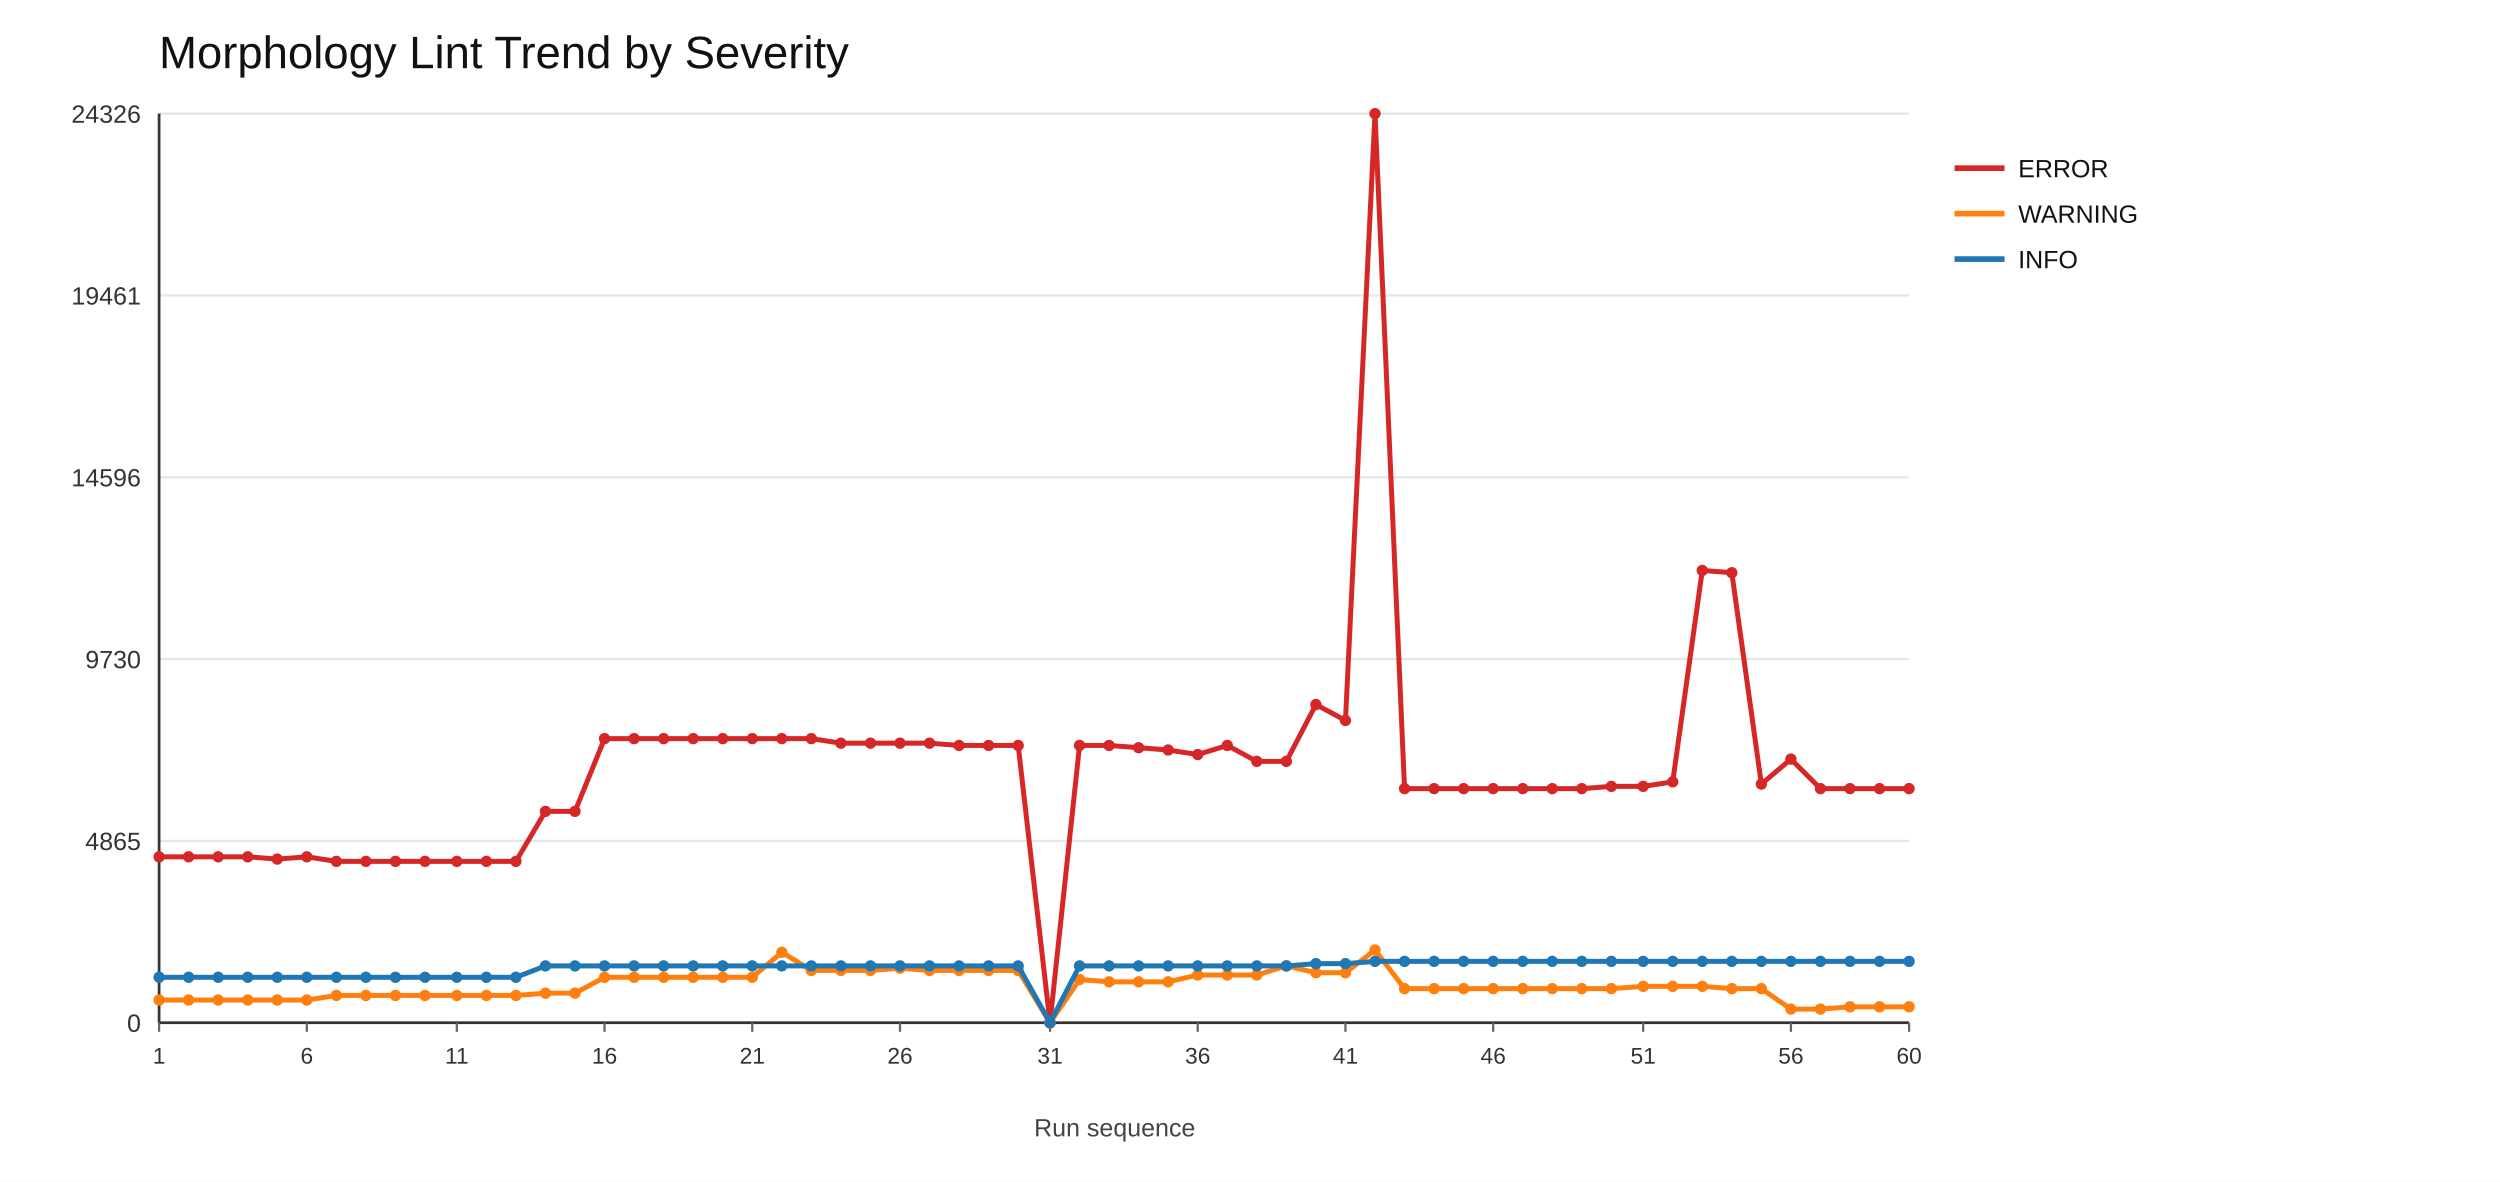
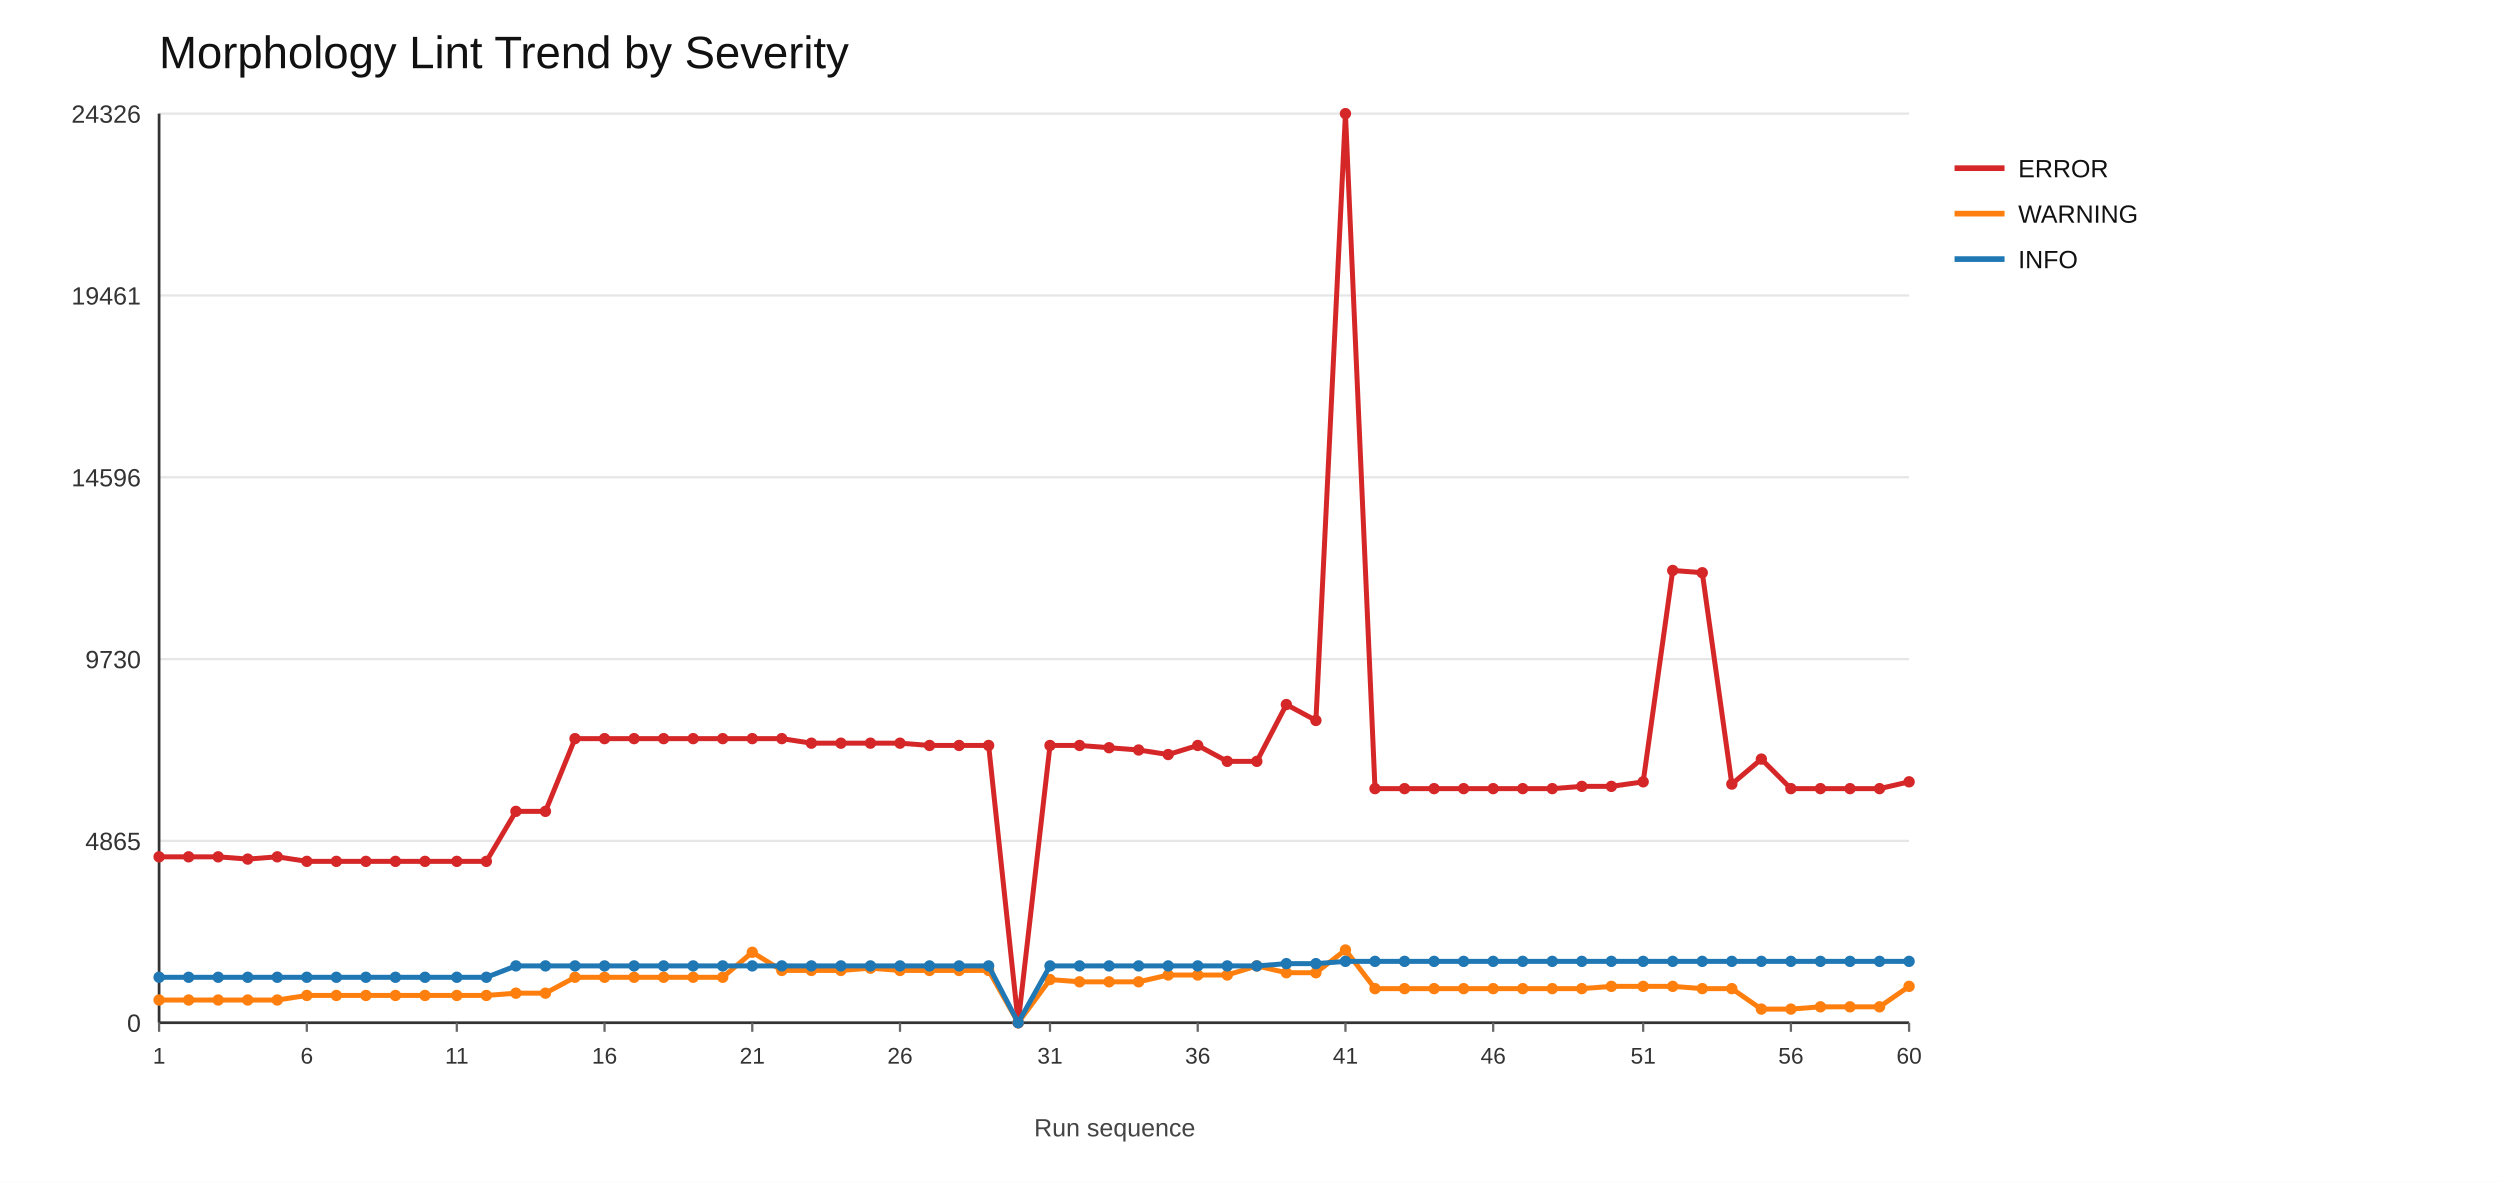
<svg xmlns="http://www.w3.org/2000/svg" width="1100" height="520">
  <rect x="0" y="0" width="1100" height="520" fill="#ffffff" />
  <text x="70" y="30" font-size="20" font-family="Arial" fill="#111">Morphology Lint Trend by Severity</text>
  <line x1="70" y1="450" x2="840" y2="450" stroke="#e6e6e6" stroke-width="1" />
  <text x="62" y="454" font-size="11" font-family="Arial" fill="#333" text-anchor="end">0</text>
  <line x1="70" y1="370" x2="840" y2="370" stroke="#e6e6e6" stroke-width="1" />
  <text x="62" y="374" font-size="11" font-family="Arial" fill="#333" text-anchor="end">4865</text>
  <line x1="70" y1="290" x2="840" y2="290" stroke="#e6e6e6" stroke-width="1" />
  <text x="62" y="294" font-size="11" font-family="Arial" fill="#333" text-anchor="end">9730</text>
  <line x1="70" y1="210" x2="840" y2="210" stroke="#e6e6e6" stroke-width="1" />
  <text x="62" y="214" font-size="11" font-family="Arial" fill="#333" text-anchor="end">14596</text>
  <line x1="70" y1="130" x2="840" y2="130" stroke="#e6e6e6" stroke-width="1" />
  <text x="62" y="134" font-size="11" font-family="Arial" fill="#333" text-anchor="end">19461</text>
  <line x1="70" y1="50" x2="840" y2="50" stroke="#e6e6e6" stroke-width="1" />
  <text x="62" y="54" font-size="11" font-family="Arial" fill="#333" text-anchor="end">24326</text>
  <line x1="70" y1="450" x2="840" y2="450" stroke="#333" stroke-width="1.2" />
  <line x1="70" y1="50" x2="70" y2="450" stroke="#333" stroke-width="1.2" />
  <line x1="70" y1="450" x2="70" y2="454" stroke="#666" stroke-width="1" />
  <text x="70" y="468" font-size="10" font-family="Arial" fill="#333" text-anchor="middle">1</text>
  <line x1="135" y1="450" x2="135" y2="454" stroke="#666" stroke-width="1" />
  <text x="135" y="468" font-size="10" font-family="Arial" fill="#333" text-anchor="middle">6</text>
  <line x1="201" y1="450" x2="201" y2="454" stroke="#666" stroke-width="1" />
  <text x="201" y="468" font-size="10" font-family="Arial" fill="#333" text-anchor="middle">11</text>
  <line x1="266" y1="450" x2="266" y2="454" stroke="#666" stroke-width="1" />
  <text x="266" y="468" font-size="10" font-family="Arial" fill="#333" text-anchor="middle">16</text>
  <line x1="331" y1="450" x2="331" y2="454" stroke="#666" stroke-width="1" />
  <text x="331" y="468" font-size="10" font-family="Arial" fill="#333" text-anchor="middle">21</text>
  <line x1="396" y1="450" x2="396" y2="454" stroke="#666" stroke-width="1" />
  <text x="396" y="468" font-size="10" font-family="Arial" fill="#333" text-anchor="middle">26</text>
  <line x1="462" y1="450" x2="462" y2="454" stroke="#666" stroke-width="1" />
  <text x="462" y="468" font-size="10" font-family="Arial" fill="#333" text-anchor="middle">31</text>
  <line x1="527" y1="450" x2="527" y2="454" stroke="#666" stroke-width="1" />
  <text x="527" y="468" font-size="10" font-family="Arial" fill="#333" text-anchor="middle">36</text>
  <line x1="592" y1="450" x2="592" y2="454" stroke="#666" stroke-width="1" />
  <text x="592" y="468" font-size="10" font-family="Arial" fill="#333" text-anchor="middle">41</text>
  <line x1="657" y1="450" x2="657" y2="454" stroke="#666" stroke-width="1" />
  <text x="657" y="468" font-size="10" font-family="Arial" fill="#333" text-anchor="middle">46</text>
  <line x1="723" y1="450" x2="723" y2="454" stroke="#666" stroke-width="1" />
  <text x="723" y="468" font-size="10" font-family="Arial" fill="#333" text-anchor="middle">51</text>
  <line x1="788" y1="450" x2="788" y2="454" stroke="#666" stroke-width="1" />
  <text x="788" y="468" font-size="10" font-family="Arial" fill="#333" text-anchor="middle">56</text>
  <line x1="840" y1="450" x2="840" y2="454" stroke="#666" stroke-width="1" />
  <text x="840" y="468" font-size="10" font-family="Arial" fill="#333" text-anchor="middle">60</text>
-   <polyline fill="none" stroke="#d62728" stroke-width="2.2" points="70,377 83,377 96,377 109,377 122,378 135,377 148,379 161,379 174,379 187,379 201,379 214,379 227,379 240,357 253,357 266,325 279,325 292,325 305,325 318,325 331,325 344,325 357,325 370,327 383,327 396,327 409,327 422,328 435,328 448,328 462,450 475,328 488,328 501,329 514,330 527,332 540,328 553,335 566,335 579,310 592,317 605,50 618,347 631,347 644,347 657,347 670,347 683,347 696,347 709,346 723,346 736,344 749,251 762,252 775,345 788,334 801,347 814,347 827,347 840,347" />
+   <polyline fill="none" stroke="#d62728" stroke-width="2.2" points="70,377 83,377 96,377 109,378 122,377 135,379 148,379 161,379 174,379 187,379 201,379 214,379 227,357 240,357 253,325 266,325 279,325 292,325 305,325 318,325 331,325 344,325 357,327 370,327 383,327 396,327 409,328 422,328 435,328 448,450 462,328 475,328 488,329 501,330 514,332 527,328 540,335 553,335 566,310 579,317 592,50 605,347 618,347 631,347 644,347 657,347 670,347 683,347 696,346 709,346 723,344 736,251 749,252 762,345 775,334 788,347 801,347 814,347 827,347 840,344" />
  <circle cx="70" cy="377" r="2.5" fill="#d62728" />
  <circle cx="83" cy="377" r="2.5" fill="#d62728" />
  <circle cx="96" cy="377" r="2.5" fill="#d62728" />
-   <circle cx="109" cy="377" r="2.5" fill="#d62728" />
-   <circle cx="122" cy="378" r="2.5" fill="#d62728" />
-   <circle cx="135" cy="377" r="2.5" fill="#d62728" />
+   <circle cx="109" cy="378" r="2.5" fill="#d62728" />
+   <circle cx="122" cy="377" r="2.5" fill="#d62728" />
+   <circle cx="135" cy="379" r="2.5" fill="#d62728" />
  <circle cx="148" cy="379" r="2.5" fill="#d62728" />
  <circle cx="161" cy="379" r="2.5" fill="#d62728" />
  <circle cx="174" cy="379" r="2.5" fill="#d62728" />
  <circle cx="187" cy="379" r="2.5" fill="#d62728" />
  <circle cx="201" cy="379" r="2.5" fill="#d62728" />
  <circle cx="214" cy="379" r="2.5" fill="#d62728" />
-   <circle cx="227" cy="379" r="2.5" fill="#d62728" />
+   <circle cx="227" cy="357" r="2.5" fill="#d62728" />
  <circle cx="240" cy="357" r="2.5" fill="#d62728" />
-   <circle cx="253" cy="357" r="2.5" fill="#d62728" />
+   <circle cx="253" cy="325" r="2.5" fill="#d62728" />
  <circle cx="266" cy="325" r="2.5" fill="#d62728" />
  <circle cx="279" cy="325" r="2.5" fill="#d62728" />
  <circle cx="292" cy="325" r="2.5" fill="#d62728" />
  <circle cx="305" cy="325" r="2.5" fill="#d62728" />
  <circle cx="318" cy="325" r="2.5" fill="#d62728" />
  <circle cx="331" cy="325" r="2.5" fill="#d62728" />
  <circle cx="344" cy="325" r="2.5" fill="#d62728" />
-   <circle cx="357" cy="325" r="2.5" fill="#d62728" />
+   <circle cx="357" cy="327" r="2.5" fill="#d62728" />
  <circle cx="370" cy="327" r="2.5" fill="#d62728" />
  <circle cx="383" cy="327" r="2.5" fill="#d62728" />
  <circle cx="396" cy="327" r="2.5" fill="#d62728" />
-   <circle cx="409" cy="327" r="2.5" fill="#d62728" />
+   <circle cx="409" cy="328" r="2.5" fill="#d62728" />
  <circle cx="422" cy="328" r="2.5" fill="#d62728" />
  <circle cx="435" cy="328" r="2.5" fill="#d62728" />
-   <circle cx="448" cy="328" r="2.5" fill="#d62728" />
-   <circle cx="462" cy="450" r="2.5" fill="#d62728" />
+   <circle cx="448" cy="450" r="2.5" fill="#d62728" />
+   <circle cx="462" cy="328" r="2.5" fill="#d62728" />
  <circle cx="475" cy="328" r="2.5" fill="#d62728" />
-   <circle cx="488" cy="328" r="2.5" fill="#d62728" />
-   <circle cx="501" cy="329" r="2.5" fill="#d62728" />
-   <circle cx="514" cy="330" r="2.5" fill="#d62728" />
-   <circle cx="527" cy="332" r="2.5" fill="#d62728" />
-   <circle cx="540" cy="328" r="2.5" fill="#d62728" />
+   <circle cx="488" cy="329" r="2.5" fill="#d62728" />
+   <circle cx="501" cy="330" r="2.5" fill="#d62728" />
+   <circle cx="514" cy="332" r="2.5" fill="#d62728" />
+   <circle cx="527" cy="328" r="2.5" fill="#d62728" />
+   <circle cx="540" cy="335" r="2.5" fill="#d62728" />
  <circle cx="553" cy="335" r="2.5" fill="#d62728" />
-   <circle cx="566" cy="335" r="2.5" fill="#d62728" />
-   <circle cx="579" cy="310" r="2.5" fill="#d62728" />
-   <circle cx="592" cy="317" r="2.5" fill="#d62728" />
-   <circle cx="605" cy="50" r="2.5" fill="#d62728" />
+   <circle cx="566" cy="310" r="2.5" fill="#d62728" />
+   <circle cx="579" cy="317" r="2.5" fill="#d62728" />
+   <circle cx="592" cy="50" r="2.5" fill="#d62728" />
+   <circle cx="605" cy="347" r="2.5" fill="#d62728" />
  <circle cx="618" cy="347" r="2.5" fill="#d62728" />
  <circle cx="631" cy="347" r="2.5" fill="#d62728" />
  <circle cx="644" cy="347" r="2.5" fill="#d62728" />
  <circle cx="657" cy="347" r="2.5" fill="#d62728" />
  <circle cx="670" cy="347" r="2.5" fill="#d62728" />
  <circle cx="683" cy="347" r="2.5" fill="#d62728" />
-   <circle cx="696" cy="347" r="2.5" fill="#d62728" />
+   <circle cx="696" cy="346" r="2.5" fill="#d62728" />
  <circle cx="709" cy="346" r="2.5" fill="#d62728" />
-   <circle cx="723" cy="346" r="2.5" fill="#d62728" />
-   <circle cx="736" cy="344" r="2.5" fill="#d62728" />
-   <circle cx="749" cy="251" r="2.5" fill="#d62728" />
-   <circle cx="762" cy="252" r="2.5" fill="#d62728" />
-   <circle cx="775" cy="345" r="2.5" fill="#d62728" />
-   <circle cx="788" cy="334" r="2.5" fill="#d62728" />
+   <circle cx="723" cy="344" r="2.5" fill="#d62728" />
+   <circle cx="736" cy="251" r="2.5" fill="#d62728" />
+   <circle cx="749" cy="252" r="2.5" fill="#d62728" />
+   <circle cx="762" cy="345" r="2.5" fill="#d62728" />
+   <circle cx="775" cy="334" r="2.5" fill="#d62728" />
+   <circle cx="788" cy="347" r="2.5" fill="#d62728" />
  <circle cx="801" cy="347" r="2.5" fill="#d62728" />
  <circle cx="814" cy="347" r="2.5" fill="#d62728" />
  <circle cx="827" cy="347" r="2.5" fill="#d62728" />
-   <circle cx="840" cy="347" r="2.5" fill="#d62728" />
+   <circle cx="840" cy="344" r="2.5" fill="#d62728" />
  <line x1="860" y1="74" x2="882" y2="74" stroke="#d62728" stroke-width="2.5" />
  <text x="888" y="78" font-size="11" font-family="Arial" fill="#111">ERROR</text>
-   <polyline fill="none" stroke="#ff7f0e" stroke-width="2.2" points="70,440 83,440 96,440 109,440 122,440 135,440 148,438 161,438 174,438 187,438 201,438 214,438 227,438 240,437 253,437 266,430 279,430 292,430 305,430 318,430 331,430 344,419 357,427 370,427 383,427 396,426 409,427 422,427 435,427 448,427 462,450 475,431 488,432 501,432 514,432 527,429 540,429 553,429 566,425 579,428 592,428 605,418 618,435 631,435 644,435 657,435 670,435 683,435 696,435 709,435 723,434 736,434 749,434 762,435 775,435 788,444 801,444 814,443 827,443 840,443" />
+   <polyline fill="none" stroke="#ff7f0e" stroke-width="2.2" points="70,440 83,440 96,440 109,440 122,440 135,438 148,438 161,438 174,438 187,438 201,438 214,438 227,437 240,437 253,430 266,430 279,430 292,430 305,430 318,430 331,419 344,427 357,427 370,427 383,426 396,427 409,427 422,427 435,427 448,450 462,431 475,432 488,432 501,432 514,429 527,429 540,429 553,425 566,428 579,428 592,418 605,435 618,435 631,435 644,435 657,435 670,435 683,435 696,435 709,434 723,434 736,434 749,435 762,435 775,444 788,444 801,443 814,443 827,443 840,434" />
  <circle cx="70" cy="440" r="2.5" fill="#ff7f0e" />
  <circle cx="83" cy="440" r="2.5" fill="#ff7f0e" />
  <circle cx="96" cy="440" r="2.5" fill="#ff7f0e" />
  <circle cx="109" cy="440" r="2.5" fill="#ff7f0e" />
  <circle cx="122" cy="440" r="2.5" fill="#ff7f0e" />
-   <circle cx="135" cy="440" r="2.5" fill="#ff7f0e" />
+   <circle cx="135" cy="438" r="2.5" fill="#ff7f0e" />
  <circle cx="148" cy="438" r="2.5" fill="#ff7f0e" />
  <circle cx="161" cy="438" r="2.5" fill="#ff7f0e" />
  <circle cx="174" cy="438" r="2.5" fill="#ff7f0e" />
  <circle cx="187" cy="438" r="2.5" fill="#ff7f0e" />
  <circle cx="201" cy="438" r="2.5" fill="#ff7f0e" />
  <circle cx="214" cy="438" r="2.5" fill="#ff7f0e" />
-   <circle cx="227" cy="438" r="2.5" fill="#ff7f0e" />
+   <circle cx="227" cy="437" r="2.5" fill="#ff7f0e" />
  <circle cx="240" cy="437" r="2.5" fill="#ff7f0e" />
-   <circle cx="253" cy="437" r="2.5" fill="#ff7f0e" />
+   <circle cx="253" cy="430" r="2.5" fill="#ff7f0e" />
  <circle cx="266" cy="430" r="2.5" fill="#ff7f0e" />
  <circle cx="279" cy="430" r="2.5" fill="#ff7f0e" />
  <circle cx="292" cy="430" r="2.5" fill="#ff7f0e" />
  <circle cx="305" cy="430" r="2.5" fill="#ff7f0e" />
  <circle cx="318" cy="430" r="2.5" fill="#ff7f0e" />
-   <circle cx="331" cy="430" r="2.5" fill="#ff7f0e" />
-   <circle cx="344" cy="419" r="2.5" fill="#ff7f0e" />
+   <circle cx="331" cy="419" r="2.5" fill="#ff7f0e" />
+   <circle cx="344" cy="427" r="2.5" fill="#ff7f0e" />
  <circle cx="357" cy="427" r="2.5" fill="#ff7f0e" />
  <circle cx="370" cy="427" r="2.5" fill="#ff7f0e" />
-   <circle cx="383" cy="427" r="2.5" fill="#ff7f0e" />
-   <circle cx="396" cy="426" r="2.5" fill="#ff7f0e" />
+   <circle cx="383" cy="426" r="2.5" fill="#ff7f0e" />
+   <circle cx="396" cy="427" r="2.5" fill="#ff7f0e" />
  <circle cx="409" cy="427" r="2.5" fill="#ff7f0e" />
  <circle cx="422" cy="427" r="2.5" fill="#ff7f0e" />
  <circle cx="435" cy="427" r="2.5" fill="#ff7f0e" />
-   <circle cx="448" cy="427" r="2.5" fill="#ff7f0e" />
-   <circle cx="462" cy="450" r="2.5" fill="#ff7f0e" />
-   <circle cx="475" cy="431" r="2.5" fill="#ff7f0e" />
+   <circle cx="448" cy="450" r="2.5" fill="#ff7f0e" />
+   <circle cx="462" cy="431" r="2.5" fill="#ff7f0e" />
+   <circle cx="475" cy="432" r="2.5" fill="#ff7f0e" />
  <circle cx="488" cy="432" r="2.5" fill="#ff7f0e" />
  <circle cx="501" cy="432" r="2.5" fill="#ff7f0e" />
-   <circle cx="514" cy="432" r="2.5" fill="#ff7f0e" />
+   <circle cx="514" cy="429" r="2.5" fill="#ff7f0e" />
  <circle cx="527" cy="429" r="2.5" fill="#ff7f0e" />
  <circle cx="540" cy="429" r="2.5" fill="#ff7f0e" />
-   <circle cx="553" cy="429" r="2.5" fill="#ff7f0e" />
-   <circle cx="566" cy="425" r="2.5" fill="#ff7f0e" />
+   <circle cx="553" cy="425" r="2.5" fill="#ff7f0e" />
+   <circle cx="566" cy="428" r="2.5" fill="#ff7f0e" />
  <circle cx="579" cy="428" r="2.5" fill="#ff7f0e" />
-   <circle cx="592" cy="428" r="2.5" fill="#ff7f0e" />
-   <circle cx="605" cy="418" r="2.5" fill="#ff7f0e" />
+   <circle cx="592" cy="418" r="2.5" fill="#ff7f0e" />
+   <circle cx="605" cy="435" r="2.5" fill="#ff7f0e" />
  <circle cx="618" cy="435" r="2.5" fill="#ff7f0e" />
  <circle cx="631" cy="435" r="2.5" fill="#ff7f0e" />
  <circle cx="644" cy="435" r="2.5" fill="#ff7f0e" />
  <circle cx="657" cy="435" r="2.5" fill="#ff7f0e" />
  <circle cx="670" cy="435" r="2.5" fill="#ff7f0e" />
  <circle cx="683" cy="435" r="2.5" fill="#ff7f0e" />
  <circle cx="696" cy="435" r="2.5" fill="#ff7f0e" />
-   <circle cx="709" cy="435" r="2.5" fill="#ff7f0e" />
+   <circle cx="709" cy="434" r="2.5" fill="#ff7f0e" />
  <circle cx="723" cy="434" r="2.5" fill="#ff7f0e" />
  <circle cx="736" cy="434" r="2.5" fill="#ff7f0e" />
-   <circle cx="749" cy="434" r="2.5" fill="#ff7f0e" />
+   <circle cx="749" cy="435" r="2.5" fill="#ff7f0e" />
  <circle cx="762" cy="435" r="2.5" fill="#ff7f0e" />
-   <circle cx="775" cy="435" r="2.5" fill="#ff7f0e" />
+   <circle cx="775" cy="444" r="2.5" fill="#ff7f0e" />
  <circle cx="788" cy="444" r="2.5" fill="#ff7f0e" />
-   <circle cx="801" cy="444" r="2.5" fill="#ff7f0e" />
+   <circle cx="801" cy="443" r="2.5" fill="#ff7f0e" />
  <circle cx="814" cy="443" r="2.5" fill="#ff7f0e" />
  <circle cx="827" cy="443" r="2.5" fill="#ff7f0e" />
-   <circle cx="840" cy="443" r="2.5" fill="#ff7f0e" />
+   <circle cx="840" cy="434" r="2.5" fill="#ff7f0e" />
  <line x1="860" y1="94" x2="882" y2="94" stroke="#ff7f0e" stroke-width="2.5" />
  <text x="888" y="98" font-size="11" font-family="Arial" fill="#111">WARNING</text>
-   <polyline fill="none" stroke="#1f77b4" stroke-width="2.2" points="70,430 83,430 96,430 109,430 122,430 135,430 148,430 161,430 174,430 187,430 201,430 214,430 227,430 240,425 253,425 266,425 279,425 292,425 305,425 318,425 331,425 344,425 357,425 370,425 383,425 396,425 409,425 422,425 435,425 448,425 462,450 475,425 488,425 501,425 514,425 527,425 540,425 553,425 566,425 579,424 592,424 605,423 618,423 631,423 644,423 657,423 670,423 683,423 696,423 709,423 723,423 736,423 749,423 762,423 775,423 788,423 801,423 814,423 827,423 840,423" />
+   <polyline fill="none" stroke="#1f77b4" stroke-width="2.2" points="70,430 83,430 96,430 109,430 122,430 135,430 148,430 161,430 174,430 187,430 201,430 214,430 227,425 240,425 253,425 266,425 279,425 292,425 305,425 318,425 331,425 344,425 357,425 370,425 383,425 396,425 409,425 422,425 435,425 448,450 462,425 475,425 488,425 501,425 514,425 527,425 540,425 553,425 566,424 579,424 592,423 605,423 618,423 631,423 644,423 657,423 670,423 683,423 696,423 709,423 723,423 736,423 749,423 762,423 775,423 788,423 801,423 814,423 827,423 840,423" />
  <circle cx="70" cy="430" r="2.5" fill="#1f77b4" />
  <circle cx="83" cy="430" r="2.5" fill="#1f77b4" />
  <circle cx="96" cy="430" r="2.5" fill="#1f77b4" />
  <circle cx="109" cy="430" r="2.5" fill="#1f77b4" />
  <circle cx="122" cy="430" r="2.5" fill="#1f77b4" />
  <circle cx="135" cy="430" r="2.5" fill="#1f77b4" />
  <circle cx="148" cy="430" r="2.5" fill="#1f77b4" />
  <circle cx="161" cy="430" r="2.5" fill="#1f77b4" />
  <circle cx="174" cy="430" r="2.5" fill="#1f77b4" />
  <circle cx="187" cy="430" r="2.5" fill="#1f77b4" />
  <circle cx="201" cy="430" r="2.5" fill="#1f77b4" />
  <circle cx="214" cy="430" r="2.5" fill="#1f77b4" />
-   <circle cx="227" cy="430" r="2.5" fill="#1f77b4" />
+   <circle cx="227" cy="425" r="2.5" fill="#1f77b4" />
  <circle cx="240" cy="425" r="2.5" fill="#1f77b4" />
  <circle cx="253" cy="425" r="2.5" fill="#1f77b4" />
  <circle cx="266" cy="425" r="2.5" fill="#1f77b4" />
  <circle cx="279" cy="425" r="2.5" fill="#1f77b4" />
  <circle cx="292" cy="425" r="2.5" fill="#1f77b4" />
  <circle cx="305" cy="425" r="2.5" fill="#1f77b4" />
  <circle cx="318" cy="425" r="2.5" fill="#1f77b4" />
  <circle cx="331" cy="425" r="2.5" fill="#1f77b4" />
  <circle cx="344" cy="425" r="2.5" fill="#1f77b4" />
  <circle cx="357" cy="425" r="2.5" fill="#1f77b4" />
  <circle cx="370" cy="425" r="2.5" fill="#1f77b4" />
  <circle cx="383" cy="425" r="2.5" fill="#1f77b4" />
  <circle cx="396" cy="425" r="2.5" fill="#1f77b4" />
  <circle cx="409" cy="425" r="2.5" fill="#1f77b4" />
  <circle cx="422" cy="425" r="2.5" fill="#1f77b4" />
  <circle cx="435" cy="425" r="2.5" fill="#1f77b4" />
-   <circle cx="448" cy="425" r="2.5" fill="#1f77b4" />
-   <circle cx="462" cy="450" r="2.5" fill="#1f77b4" />
+   <circle cx="448" cy="450" r="2.5" fill="#1f77b4" />
+   <circle cx="462" cy="425" r="2.5" fill="#1f77b4" />
  <circle cx="475" cy="425" r="2.5" fill="#1f77b4" />
  <circle cx="488" cy="425" r="2.5" fill="#1f77b4" />
  <circle cx="501" cy="425" r="2.5" fill="#1f77b4" />
  <circle cx="514" cy="425" r="2.5" fill="#1f77b4" />
  <circle cx="527" cy="425" r="2.5" fill="#1f77b4" />
  <circle cx="540" cy="425" r="2.5" fill="#1f77b4" />
  <circle cx="553" cy="425" r="2.5" fill="#1f77b4" />
-   <circle cx="566" cy="425" r="2.5" fill="#1f77b4" />
+   <circle cx="566" cy="424" r="2.5" fill="#1f77b4" />
  <circle cx="579" cy="424" r="2.5" fill="#1f77b4" />
-   <circle cx="592" cy="424" r="2.5" fill="#1f77b4" />
+   <circle cx="592" cy="423" r="2.5" fill="#1f77b4" />
  <circle cx="605" cy="423" r="2.5" fill="#1f77b4" />
  <circle cx="618" cy="423" r="2.5" fill="#1f77b4" />
  <circle cx="631" cy="423" r="2.5" fill="#1f77b4" />
  <circle cx="644" cy="423" r="2.5" fill="#1f77b4" />
  <circle cx="657" cy="423" r="2.5" fill="#1f77b4" />
  <circle cx="670" cy="423" r="2.5" fill="#1f77b4" />
  <circle cx="683" cy="423" r="2.5" fill="#1f77b4" />
  <circle cx="696" cy="423" r="2.5" fill="#1f77b4" />
  <circle cx="709" cy="423" r="2.5" fill="#1f77b4" />
  <circle cx="723" cy="423" r="2.5" fill="#1f77b4" />
  <circle cx="736" cy="423" r="2.5" fill="#1f77b4" />
  <circle cx="749" cy="423" r="2.5" fill="#1f77b4" />
  <circle cx="762" cy="423" r="2.5" fill="#1f77b4" />
  <circle cx="775" cy="423" r="2.5" fill="#1f77b4" />
  <circle cx="788" cy="423" r="2.5" fill="#1f77b4" />
  <circle cx="801" cy="423" r="2.5" fill="#1f77b4" />
  <circle cx="814" cy="423" r="2.5" fill="#1f77b4" />
  <circle cx="827" cy="423" r="2.5" fill="#1f77b4" />
  <circle cx="840" cy="423" r="2.5" fill="#1f77b4" />
  <line x1="860" y1="114" x2="882" y2="114" stroke="#1f77b4" stroke-width="2.5" />
  <text x="888" y="118" font-size="11" font-family="Arial" fill="#111">INFO</text>
  <text x="455" y="500" font-size="11" font-family="Arial" fill="#444">Run sequence</text>
</svg>
